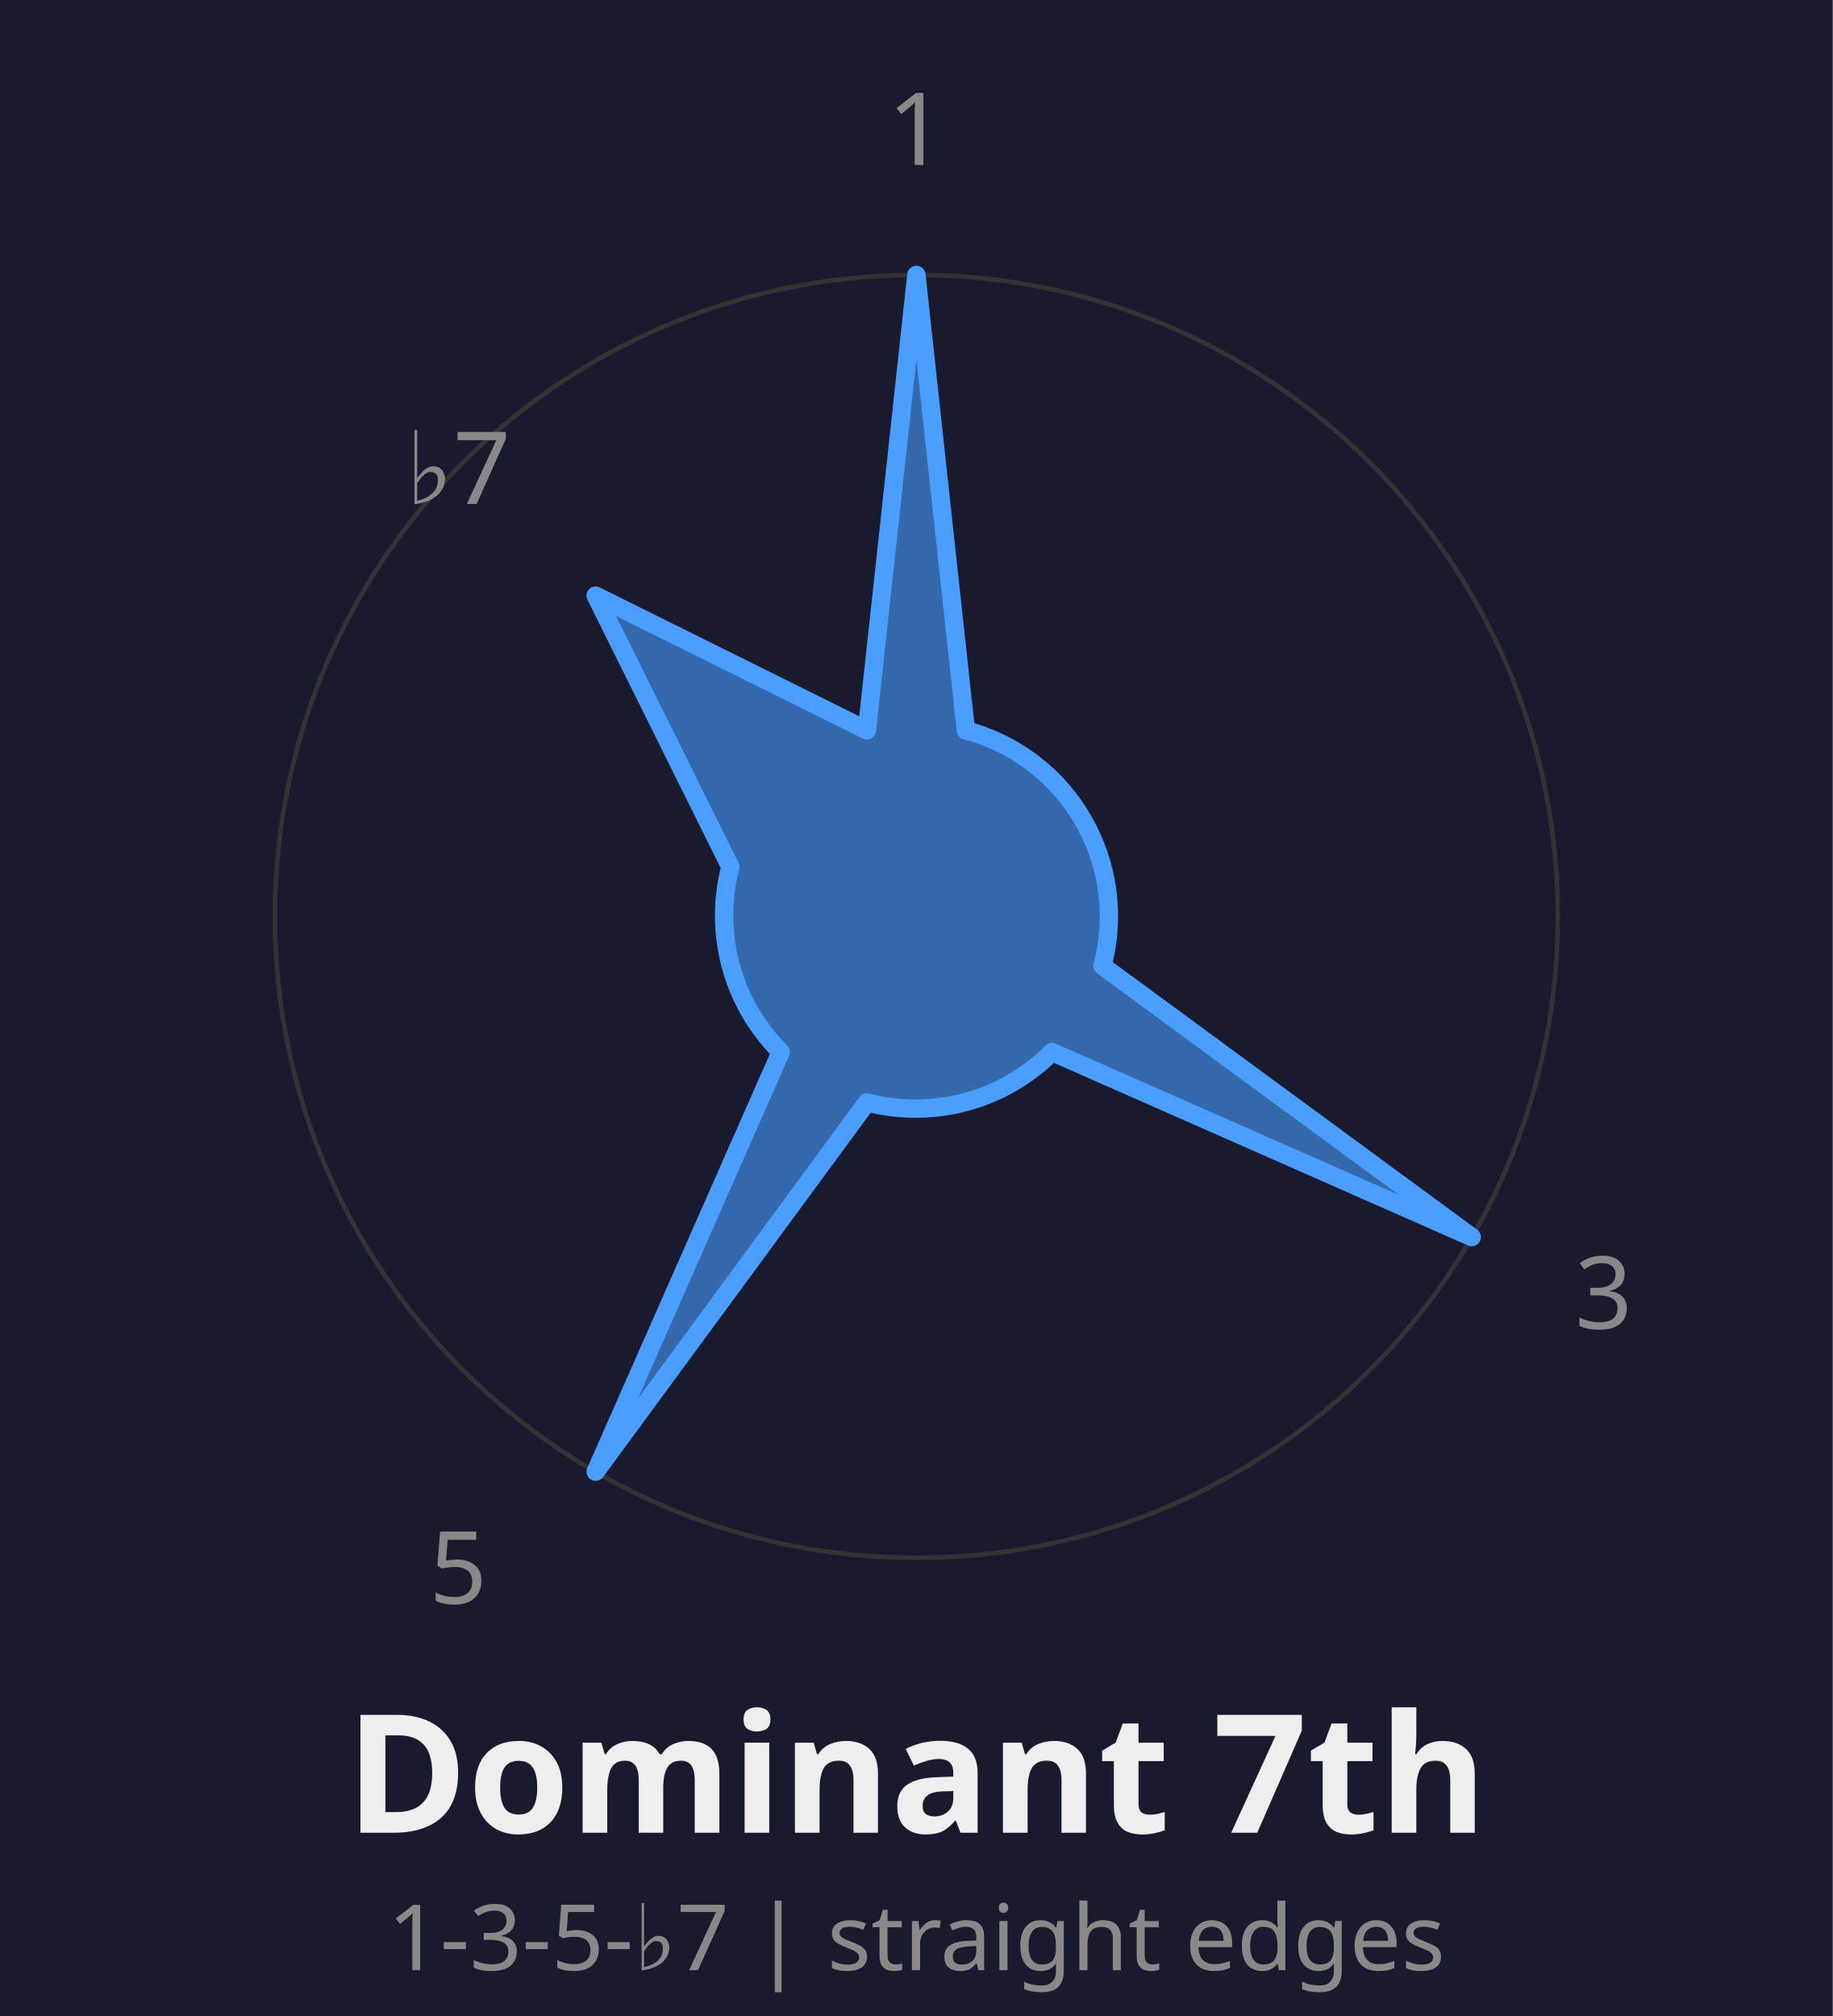
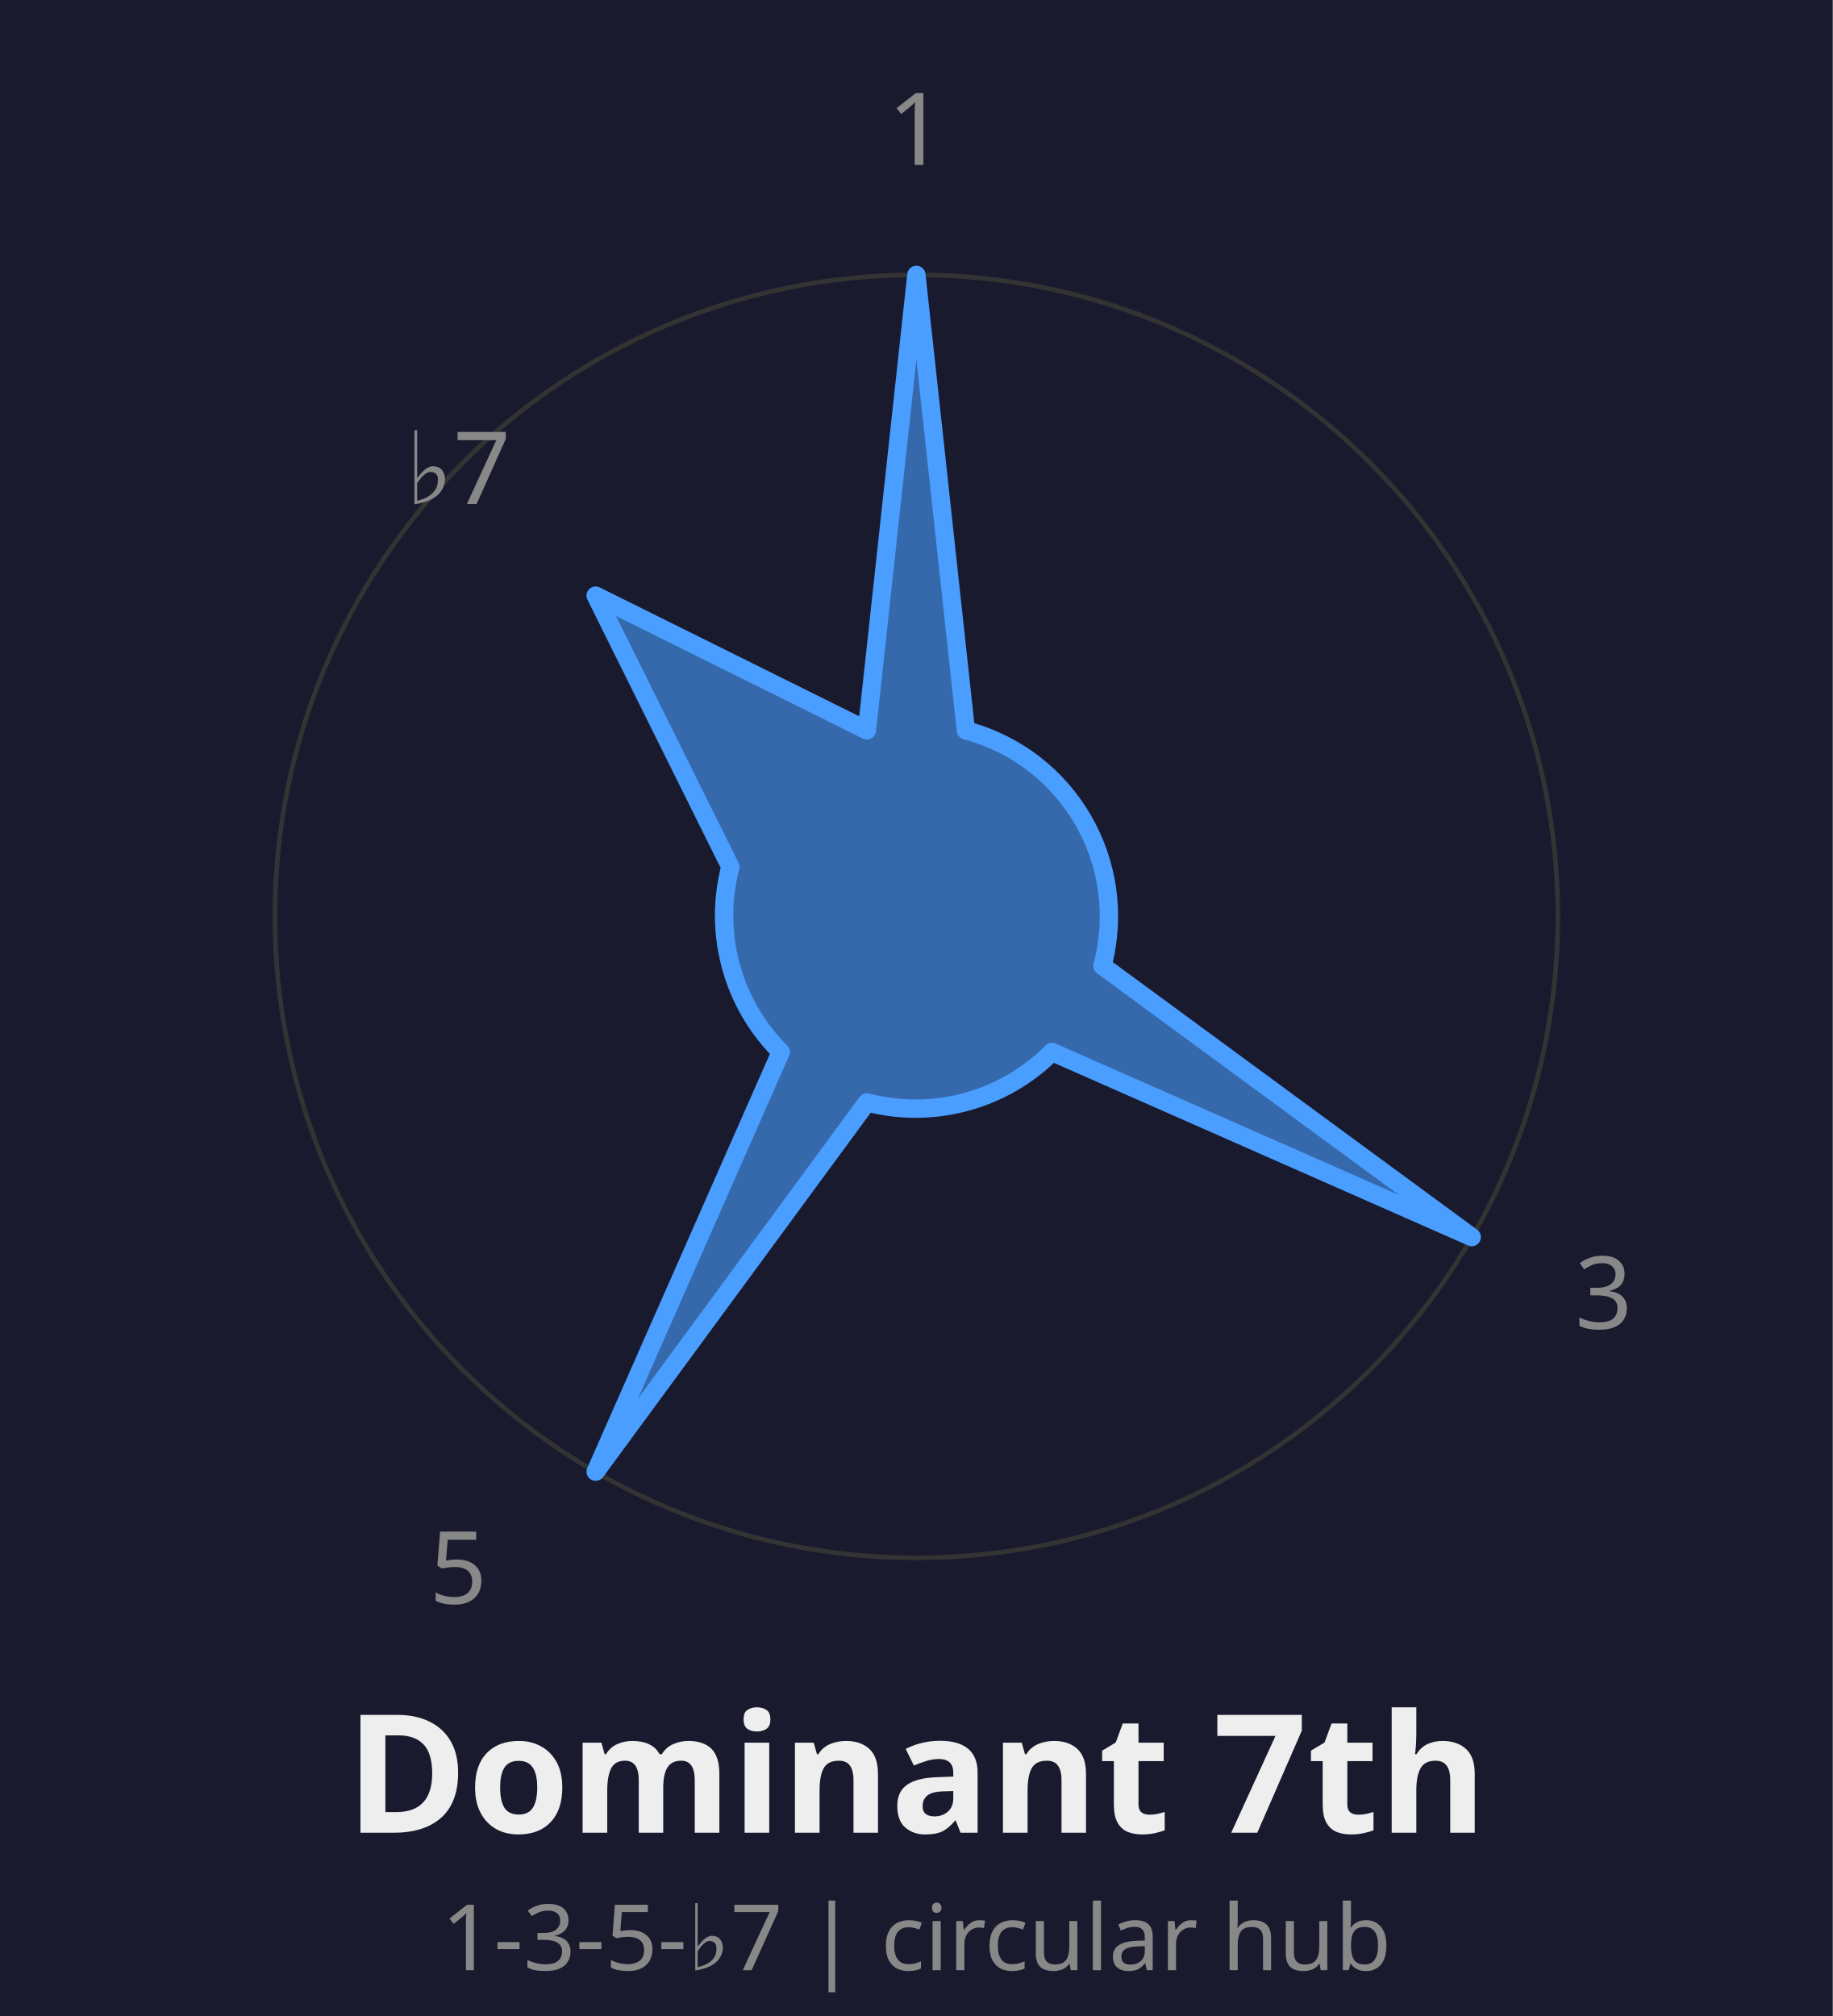
<svg xmlns="http://www.w3.org/2000/svg" width="200" height="220" viewBox="0 0 200 220">
  <rect width="200" height="220" fill="#1a1a2e" />
  <circle cx="100" cy="100" r="70" fill="none" stroke="#333" stroke-width="0.5" />
  <path d="M 94.6 79.7            L 100 30            L 105.4 79.7            A 21 21 0 0 1 120.3 105.4            L 160.6 135            L 114.8 114.8            A 21 21 0 0 1 94.6 120.3            L 65 160.6            L 85.2 114.8            A 21 21 0 0 1 79.7 94.6            L 65 65            L 94.6 79.7 Z" fill="#4a9eff" fill-opacity="0.6" stroke="#4a9eff" stroke-width="2" stroke-linejoin="round" />
  <text x="100" y="18" text-anchor="middle" fill="#888" font-size="11" font-family="system-ui">1</text>
  <text x="175" y="145" text-anchor="middle" fill="#888" font-size="11" font-family="system-ui">3</text>
  <text x="50" y="175" text-anchor="middle" fill="#888" font-size="11" font-family="system-ui">5</text>
  <text x="50" y="55" text-anchor="middle" fill="#888" font-size="11" font-family="system-ui">♭7</text>
  <text x="100" y="200" text-anchor="middle" fill="#eee" font-size="18" font-weight="bold" font-family="system-ui">Dominant 7th</text>
-   <text x="100" y="215" text-anchor="middle" fill="#888" font-size="10" font-family="system-ui">1-3-5-♭7 | straight edges</text>
+   <text x="100" y="215" text-anchor="middle" fill="#888" font-size="10" font-family="system-ui">1-3-5-♭7 | circular hub</text>
</svg>
